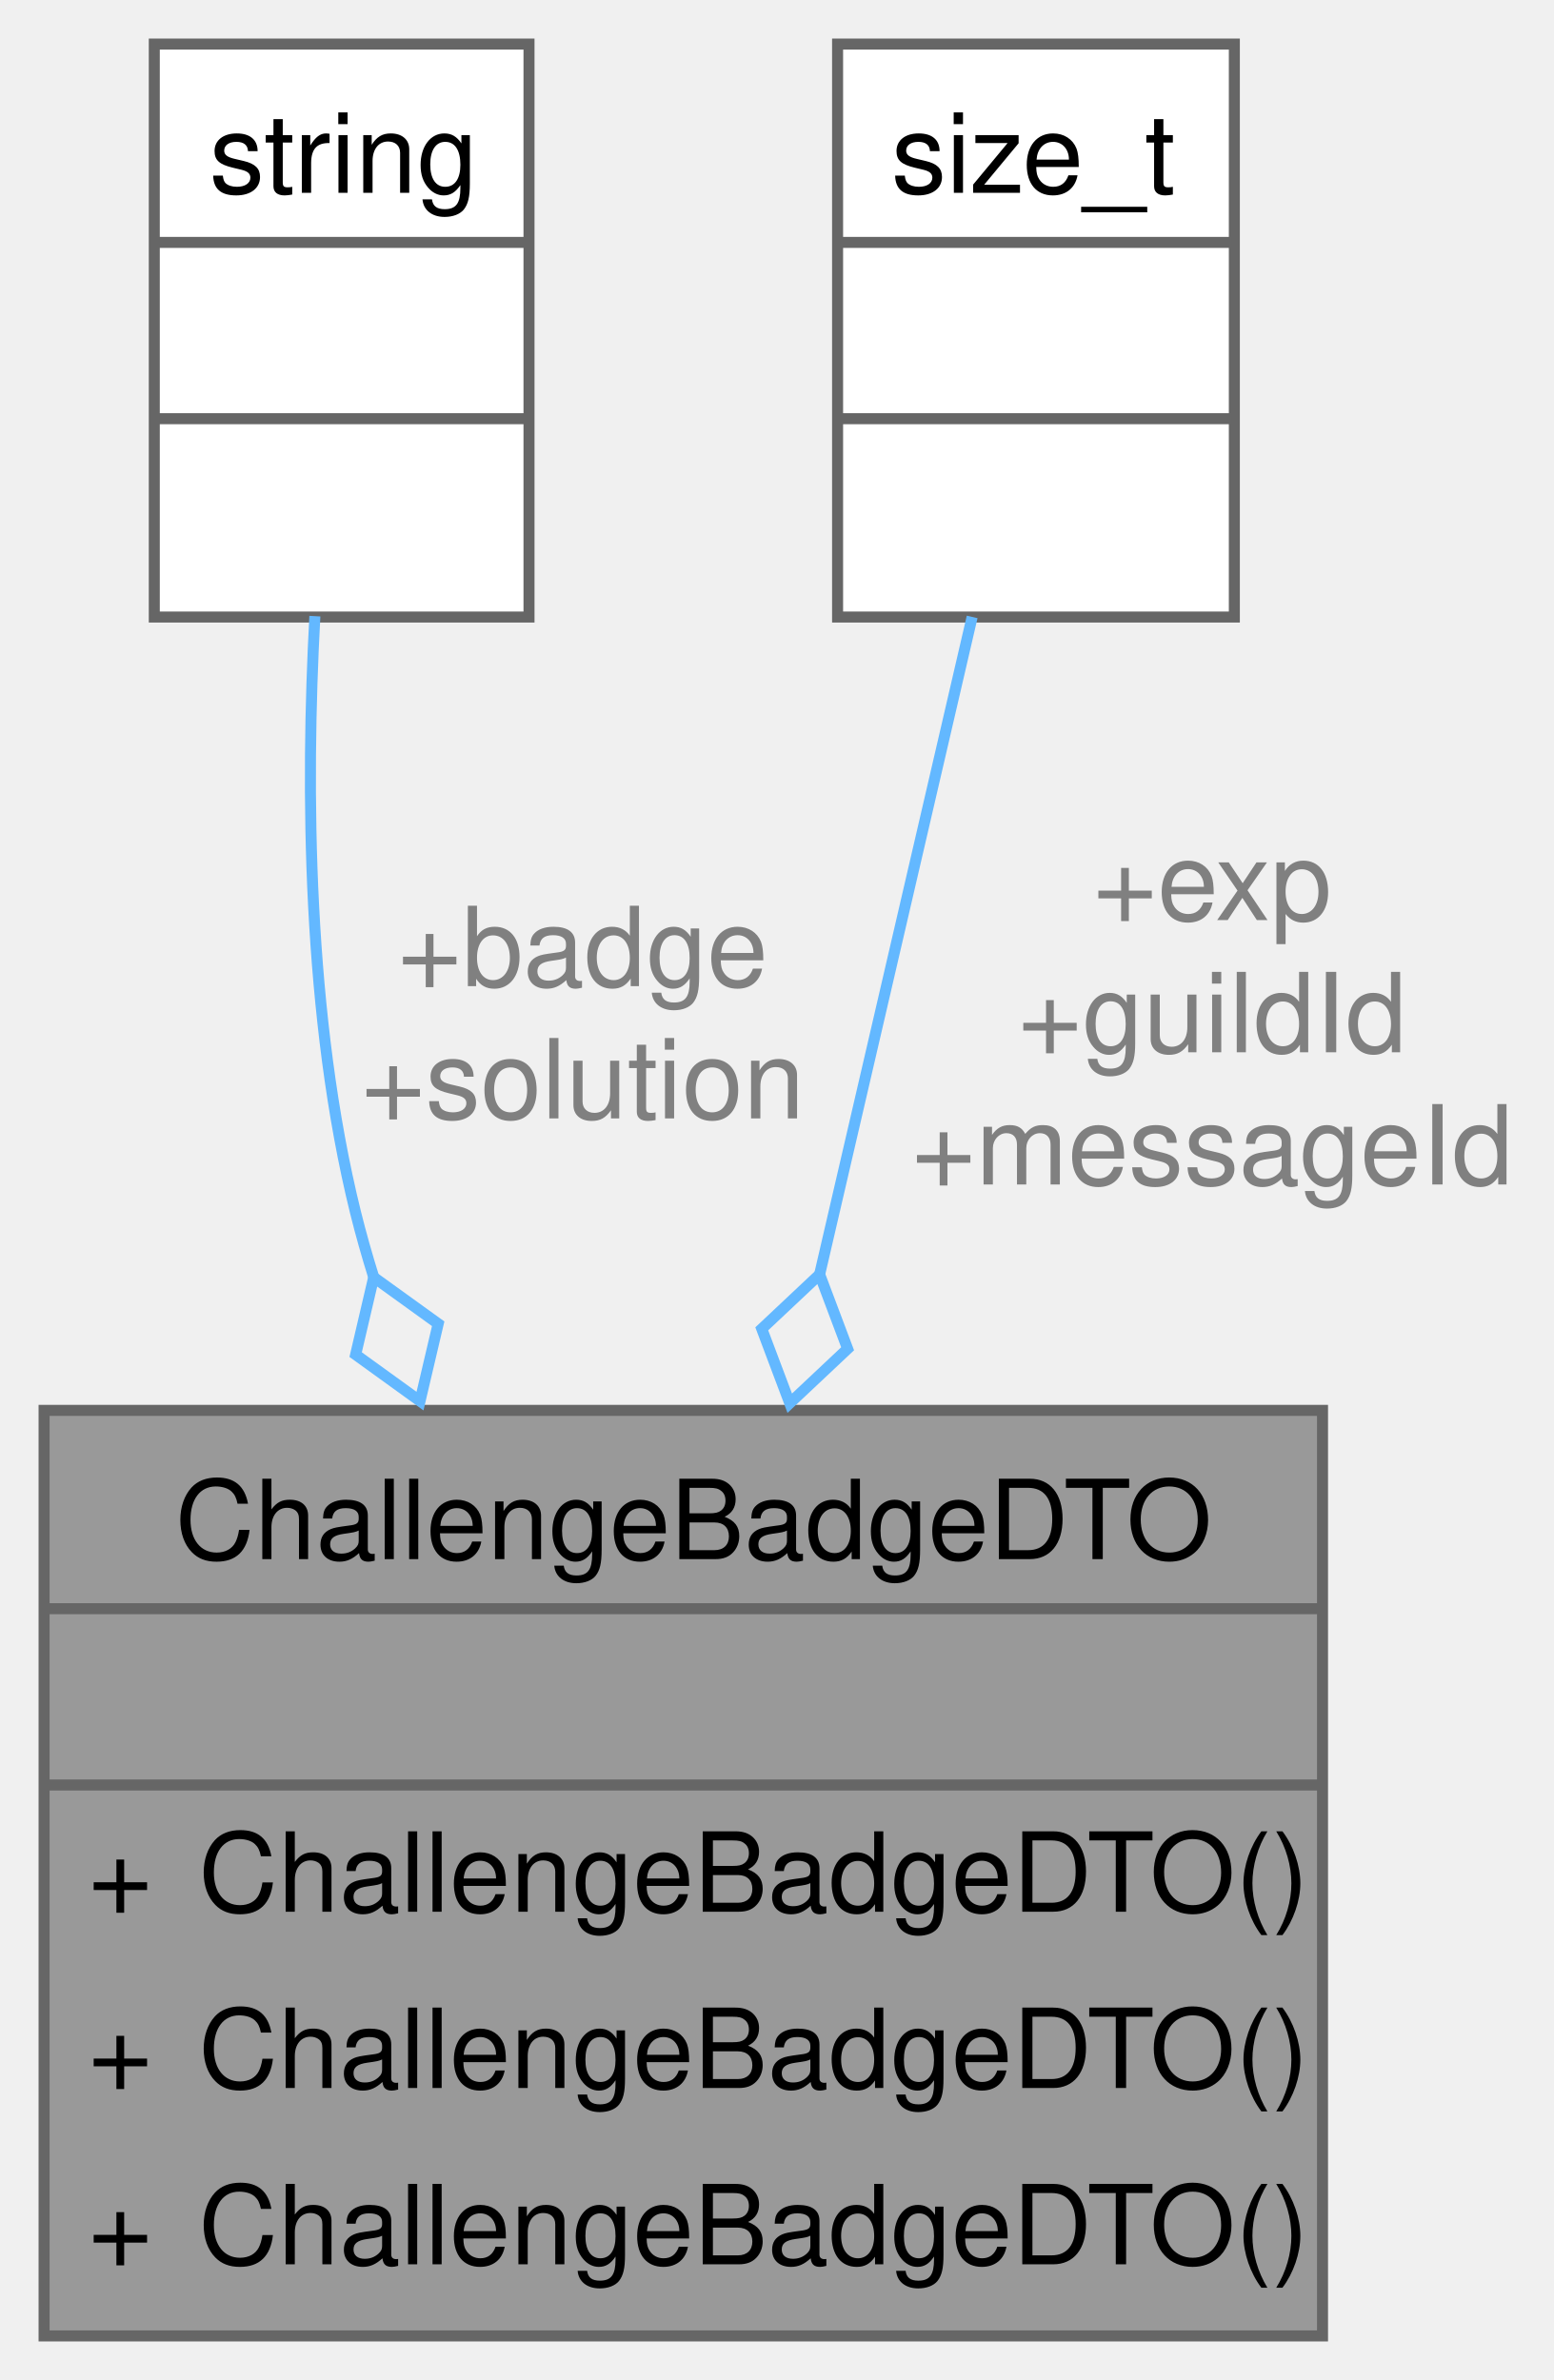
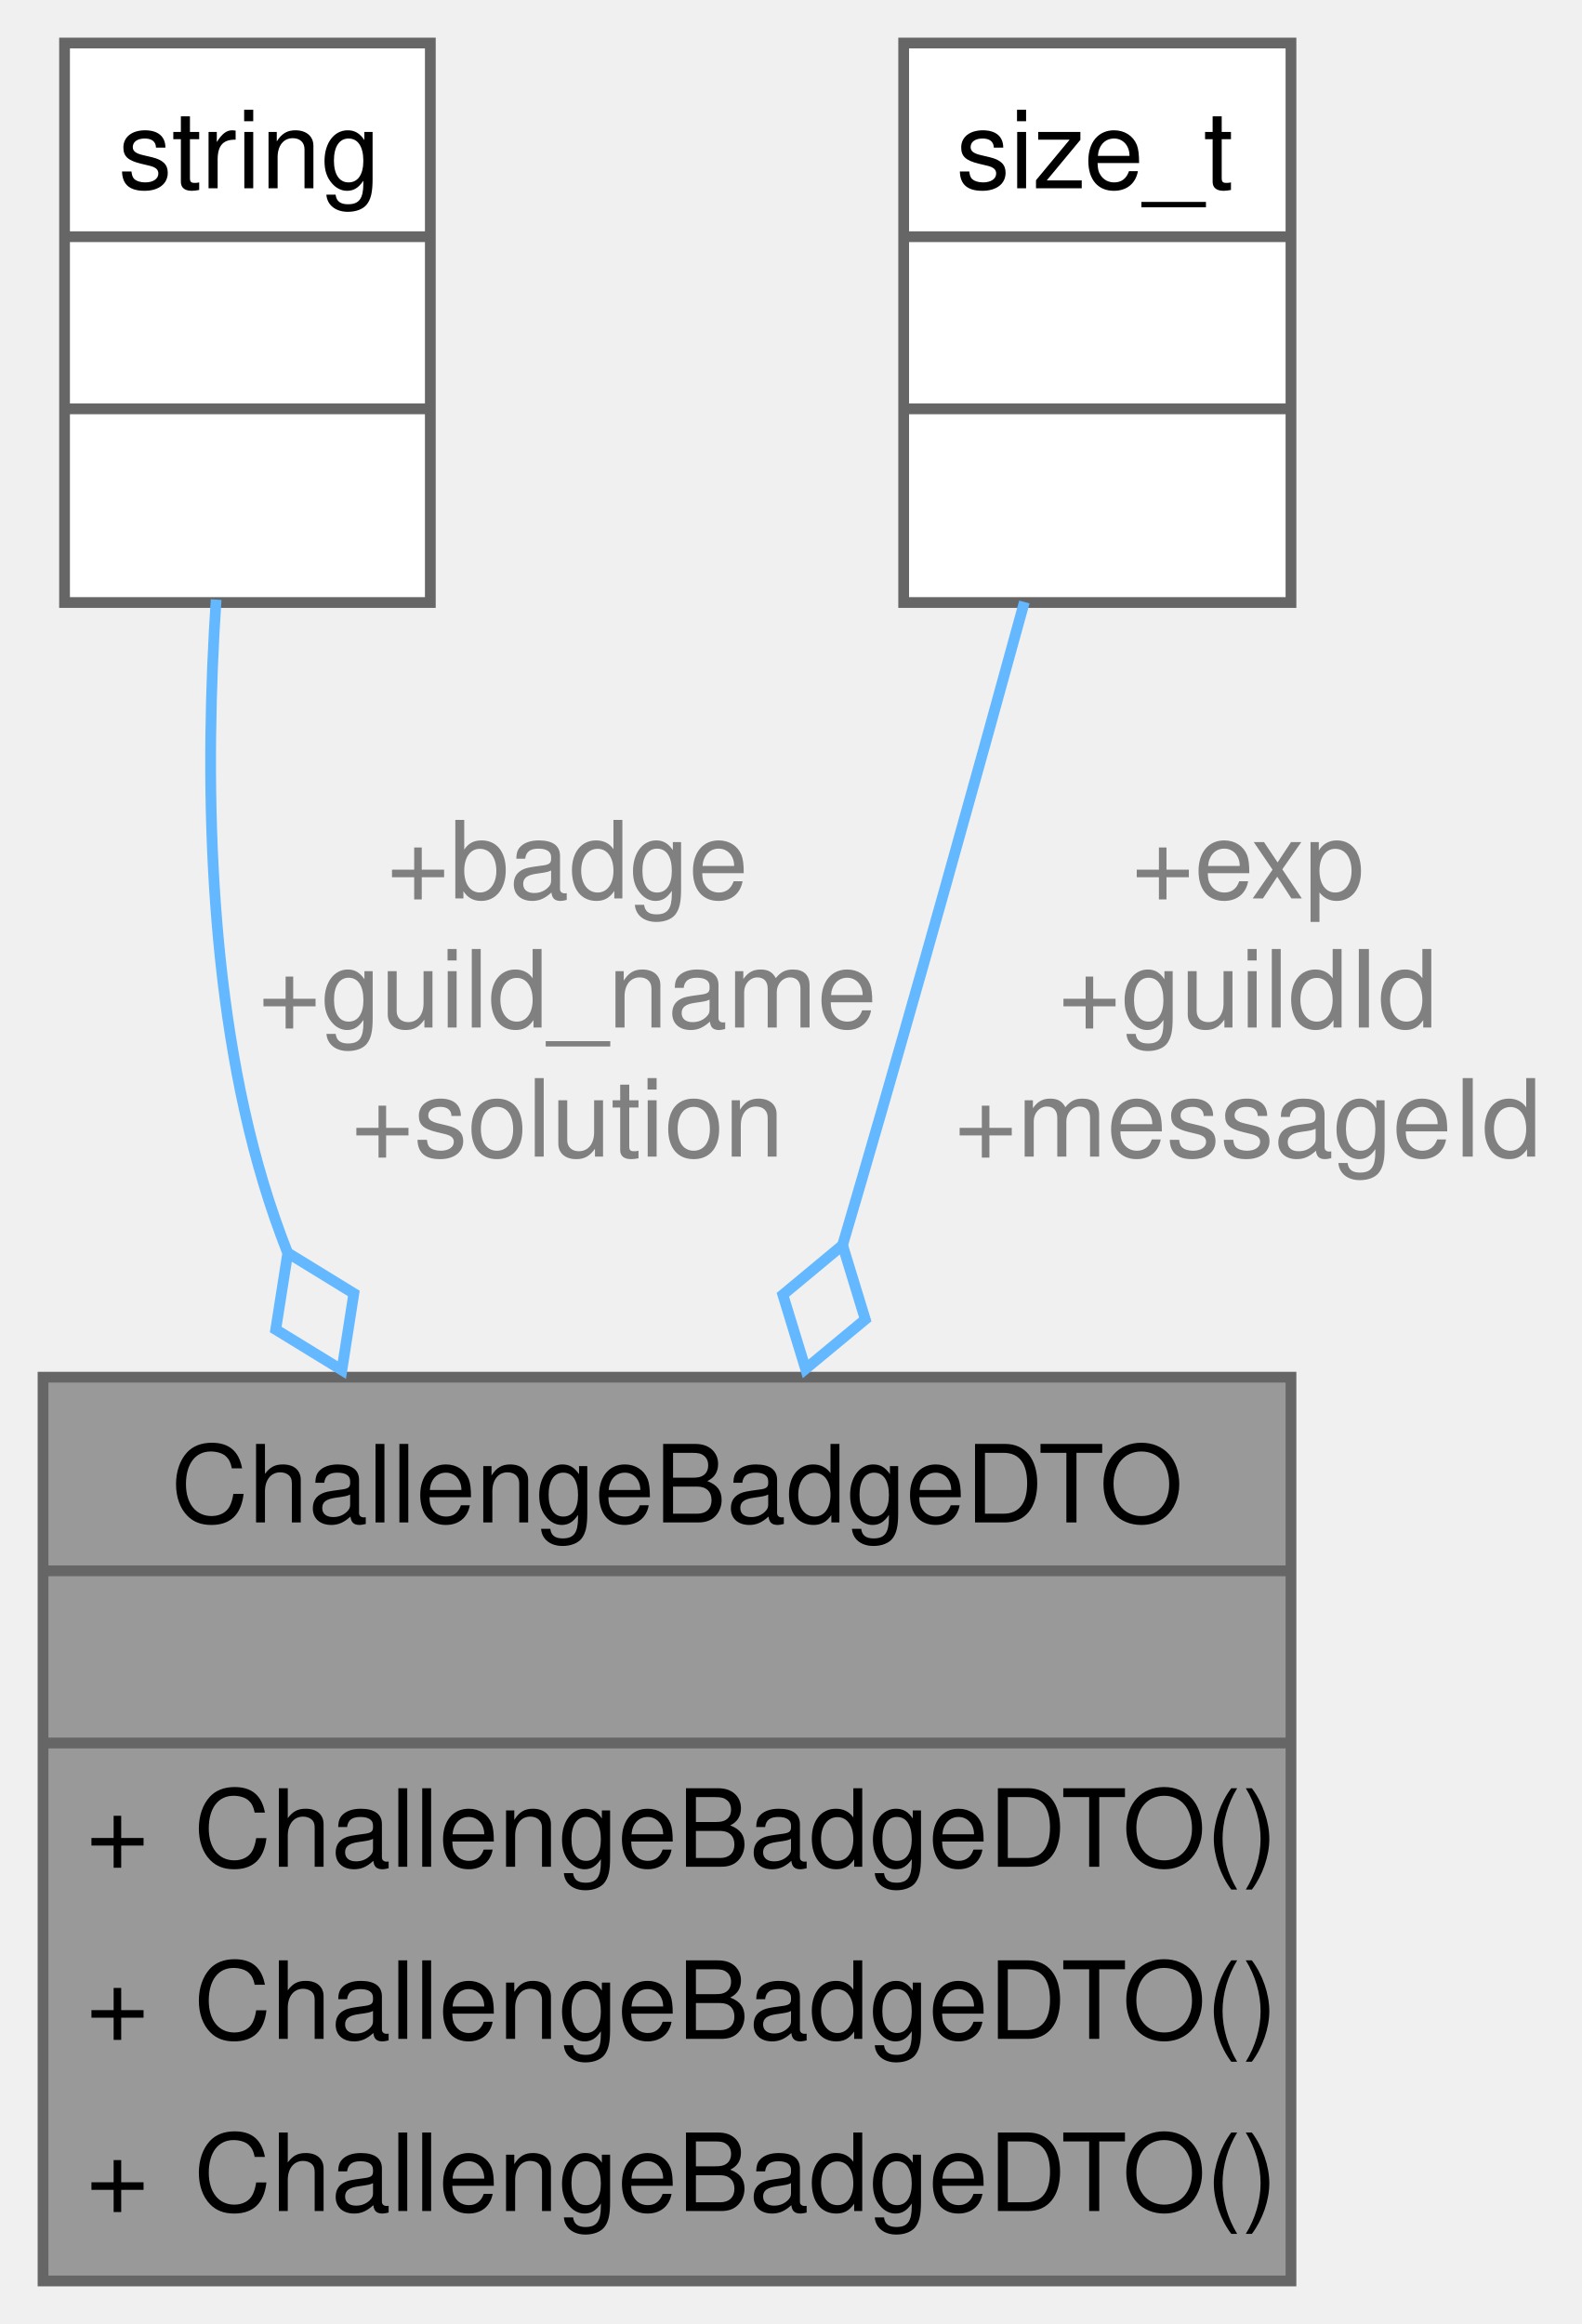
- <svg xmlns="http://www.w3.org/2000/svg" xmlns:xlink="http://www.w3.org/1999/xlink" width="141pt" height="216pt" viewBox="0.00 0.00 141.00 216.00">
+ <svg xmlns="http://www.w3.org/2000/svg" xmlns:xlink="http://www.w3.org/1999/xlink" width="147pt" height="216pt" viewBox="0.00 0.00 147.00 216.00">
  <g id="graph0" class="graph" transform="scale(1 1) rotate(0) translate(4 212)">
    <g id="Node000001" class="node">
      <g id="a_Node000001">
        <a xlink:title=" ">
          <polygon fill="#999999" stroke="none" points="116,-84 0,-84 0,0 116,0 116,-84" />
          <text text-anchor="start" x="11.88" y="-70.5" font-family="Helvetica,sans-Serif" font-size="10.00">ChallengeBadgeDTO</text>
          <text text-anchor="start" x="56.5" y="-54.5" font-family="Helvetica,sans-Serif" font-size="10.00"> </text>
          <text text-anchor="start" x="4" y="-38.5" font-family="Helvetica,sans-Serif" font-size="10.00">+</text>
          <text text-anchor="start" x="14" y="-38.5" font-family="Helvetica,sans-Serif" font-size="10.00">ChallengeBadgeDTO()</text>
          <text text-anchor="start" x="4" y="-22.5" font-family="Helvetica,sans-Serif" font-size="10.00">+</text>
          <text text-anchor="start" x="14" y="-22.5" font-family="Helvetica,sans-Serif" font-size="10.00">ChallengeBadgeDTO()</text>
          <text text-anchor="start" x="4" y="-6.5" font-family="Helvetica,sans-Serif" font-size="10.00">+</text>
          <text text-anchor="start" x="14" y="-6.5" font-family="Helvetica,sans-Serif" font-size="10.00">ChallengeBadgeDTO()</text>
          <polygon fill="#666666" stroke="#666666" points="0,-66 0,-66 116,-66 116,-66 0,-66" />
          <polygon fill="#666666" stroke="#666666" points="0,-50 0,-50 116,-50 116,-50 0,-50" />
          <polygon fill="none" stroke="#666666" points="0,0 0,-84 116,-84 116,0 0,0" />
        </a>
      </g>
    </g>
    <g id="Node000002" class="node">
      <g id="a_Node000002">
        <a xlink:title=" ">
-           <polygon fill="white" stroke="none" points="44,-208 10,-208 10,-156 44,-156 44,-208" />
-           <text text-anchor="start" x="15" y="-194.5" font-family="Helvetica,sans-Serif" font-size="10.00">string</text>
-           <text text-anchor="start" x="25.5" y="-178.5" font-family="Helvetica,sans-Serif" font-size="10.00"> </text>
-           <text text-anchor="start" x="25.5" y="-162.5" font-family="Helvetica,sans-Serif" font-size="10.00"> </text>
-           <polygon fill="#666666" stroke="#666666" points="10,-190 10,-190 44,-190 44,-190 10,-190" />
-           <polygon fill="#666666" stroke="#666666" points="10,-174 10,-174 44,-174 44,-174 10,-174" />
-           <polygon fill="none" stroke="#666666" points="10,-156 10,-208 44,-208 44,-156 10,-156" />
+           <polygon fill="white" stroke="none" points="36,-208 2,-208 2,-156 36,-156 36,-208" />
+           <text text-anchor="start" x="7" y="-194.5" font-family="Helvetica,sans-Serif" font-size="10.00">string</text>
+           <text text-anchor="start" x="17.5" y="-178.5" font-family="Helvetica,sans-Serif" font-size="10.00"> </text>
+           <text text-anchor="start" x="17.5" y="-162.5" font-family="Helvetica,sans-Serif" font-size="10.00"> </text>
+           <polygon fill="#666666" stroke="#666666" points="2,-190 2,-190 36,-190 36,-190 2,-190" />
+           <polygon fill="#666666" stroke="#666666" points="2,-174 2,-174 36,-174 36,-174 2,-174" />
+           <polygon fill="none" stroke="#666666" points="2,-156 2,-208 36,-208 36,-156 2,-156" />
        </a>
      </g>
    </g>
    <g id="edge1_Node000001_Node000002" class="edge">
      <g id="a_edge1_Node000001_Node000002">
        <a xlink:title=" ">
-           <path fill="none" stroke="#63b8ff" d="M24.57,-156.08C23.72,-140.35 23.89,-119.71 28.25,-102 28.74,-100.03 29.3,-98.04 29.92,-96.06" />
-           <polygon fill="none" stroke="#63b8ff" points="29.91,-96.08 28.27,-89.06 34.11,-84.84 35.76,-91.86 29.91,-96.08" />
+           <path fill="none" stroke="#63b8ff" d="M16.09,-156.27C15.04,-140.42 15.2,-119.6 20.5,-102 21.14,-99.88 21.87,-97.77 22.69,-95.67" />
+           <polygon fill="none" stroke="#63b8ff" points="22.75,-95.55 21.63,-88.43 27.78,-84.66 28.89,-91.78 22.75,-95.55" />
        </a>
      </g>
-       <text text-anchor="middle" x="48.88" y="-122.5" font-family="Helvetica,sans-Serif" font-size="10.00" fill="grey"> +badge</text>
-       <text text-anchor="middle" x="48.88" y="-110.5" font-family="Helvetica,sans-Serif" font-size="10.00" fill="grey">+solution</text>
+       <text text-anchor="middle" x="48.75" y="-128.5" font-family="Helvetica,sans-Serif" font-size="10.00" fill="grey"> +badge</text>
+       <text text-anchor="middle" x="48.75" y="-116.5" font-family="Helvetica,sans-Serif" font-size="10.00" fill="grey">+guild_name</text>
+       <text text-anchor="middle" x="48.75" y="-104.5" font-family="Helvetica,sans-Serif" font-size="10.00" fill="grey">+solution</text>
    </g>
    <g id="Node000003" class="node">
      <g id="a_Node000003">
        <a xlink:title=" ">
-           <polygon fill="white" stroke="none" points="108,-208 72,-208 72,-156 108,-156 108,-208" />
-           <text text-anchor="start" x="76.88" y="-194.5" font-family="Helvetica,sans-Serif" font-size="10.00">size_t</text>
-           <text text-anchor="start" x="88.5" y="-178.5" font-family="Helvetica,sans-Serif" font-size="10.00"> </text>
-           <text text-anchor="start" x="88.5" y="-162.5" font-family="Helvetica,sans-Serif" font-size="10.00"> </text>
-           <polygon fill="#666666" stroke="#666666" points="72,-190 72,-190 108,-190 108,-190 72,-190" />
-           <polygon fill="#666666" stroke="#666666" points="72,-174 72,-174 108,-174 108,-174 72,-174" />
-           <polygon fill="none" stroke="#666666" points="72,-156 72,-208 108,-208 108,-156 72,-156" />
+           <polygon fill="white" stroke="none" points="116,-208 80,-208 80,-156 116,-156 116,-208" />
+           <text text-anchor="start" x="84.88" y="-194.5" font-family="Helvetica,sans-Serif" font-size="10.00">size_t</text>
+           <text text-anchor="start" x="96.5" y="-178.5" font-family="Helvetica,sans-Serif" font-size="10.00"> </text>
+           <text text-anchor="start" x="96.5" y="-162.5" font-family="Helvetica,sans-Serif" font-size="10.00"> </text>
+           <polygon fill="#666666" stroke="#666666" points="80,-190 80,-190 116,-190 116,-190 80,-190" />
+           <polygon fill="#666666" stroke="#666666" points="80,-174 80,-174 116,-174 116,-174 80,-174" />
+           <polygon fill="none" stroke="#666666" points="80,-156 80,-208 116,-208 116,-156 80,-156" />
        </a>
      </g>
    </g>
    <g id="edge2_Node000001_Node000003" class="edge">
      <g id="a_edge2_Node000001_Node000003">
        <a xlink:title=" ">
-           <path fill="none" stroke="#63b8ff" d="M84.21,-156.01C80.34,-139.35 75.12,-116.82 70.35,-96.25" />
-           <polygon fill="none" stroke="#63b8ff" points="70.37,-96.34 65.12,-91.4 67.66,-84.65 72.91,-89.59 70.37,-96.34" />
+           <path fill="none" stroke="#63b8ff" d="M91.22,-156.05C86.95,-140.48 81.26,-120.04 76,-102 75.44,-100.08 74.86,-98.12 74.28,-96.14" />
+           <polygon fill="none" stroke="#63b8ff" points="74.32,-96.27 68.77,-91.66 70.88,-84.77 76.43,-89.37 74.32,-96.27" />
        </a>
      </g>
-       <text text-anchor="middle" x="106" y="-128.5" font-family="Helvetica,sans-Serif" font-size="10.00" fill="grey"> +exp</text>
-       <text text-anchor="middle" x="106" y="-116.5" font-family="Helvetica,sans-Serif" font-size="10.00" fill="grey">+guildId</text>
-       <text text-anchor="middle" x="106" y="-104.5" font-family="Helvetica,sans-Serif" font-size="10.00" fill="grey">+messageId</text>
+       <text text-anchor="middle" x="112" y="-128.5" font-family="Helvetica,sans-Serif" font-size="10.00" fill="grey"> +exp</text>
+       <text text-anchor="middle" x="112" y="-116.5" font-family="Helvetica,sans-Serif" font-size="10.00" fill="grey">+guildId</text>
+       <text text-anchor="middle" x="112" y="-104.5" font-family="Helvetica,sans-Serif" font-size="10.00" fill="grey">+messageId</text>
    </g>
  </g>
</svg>
